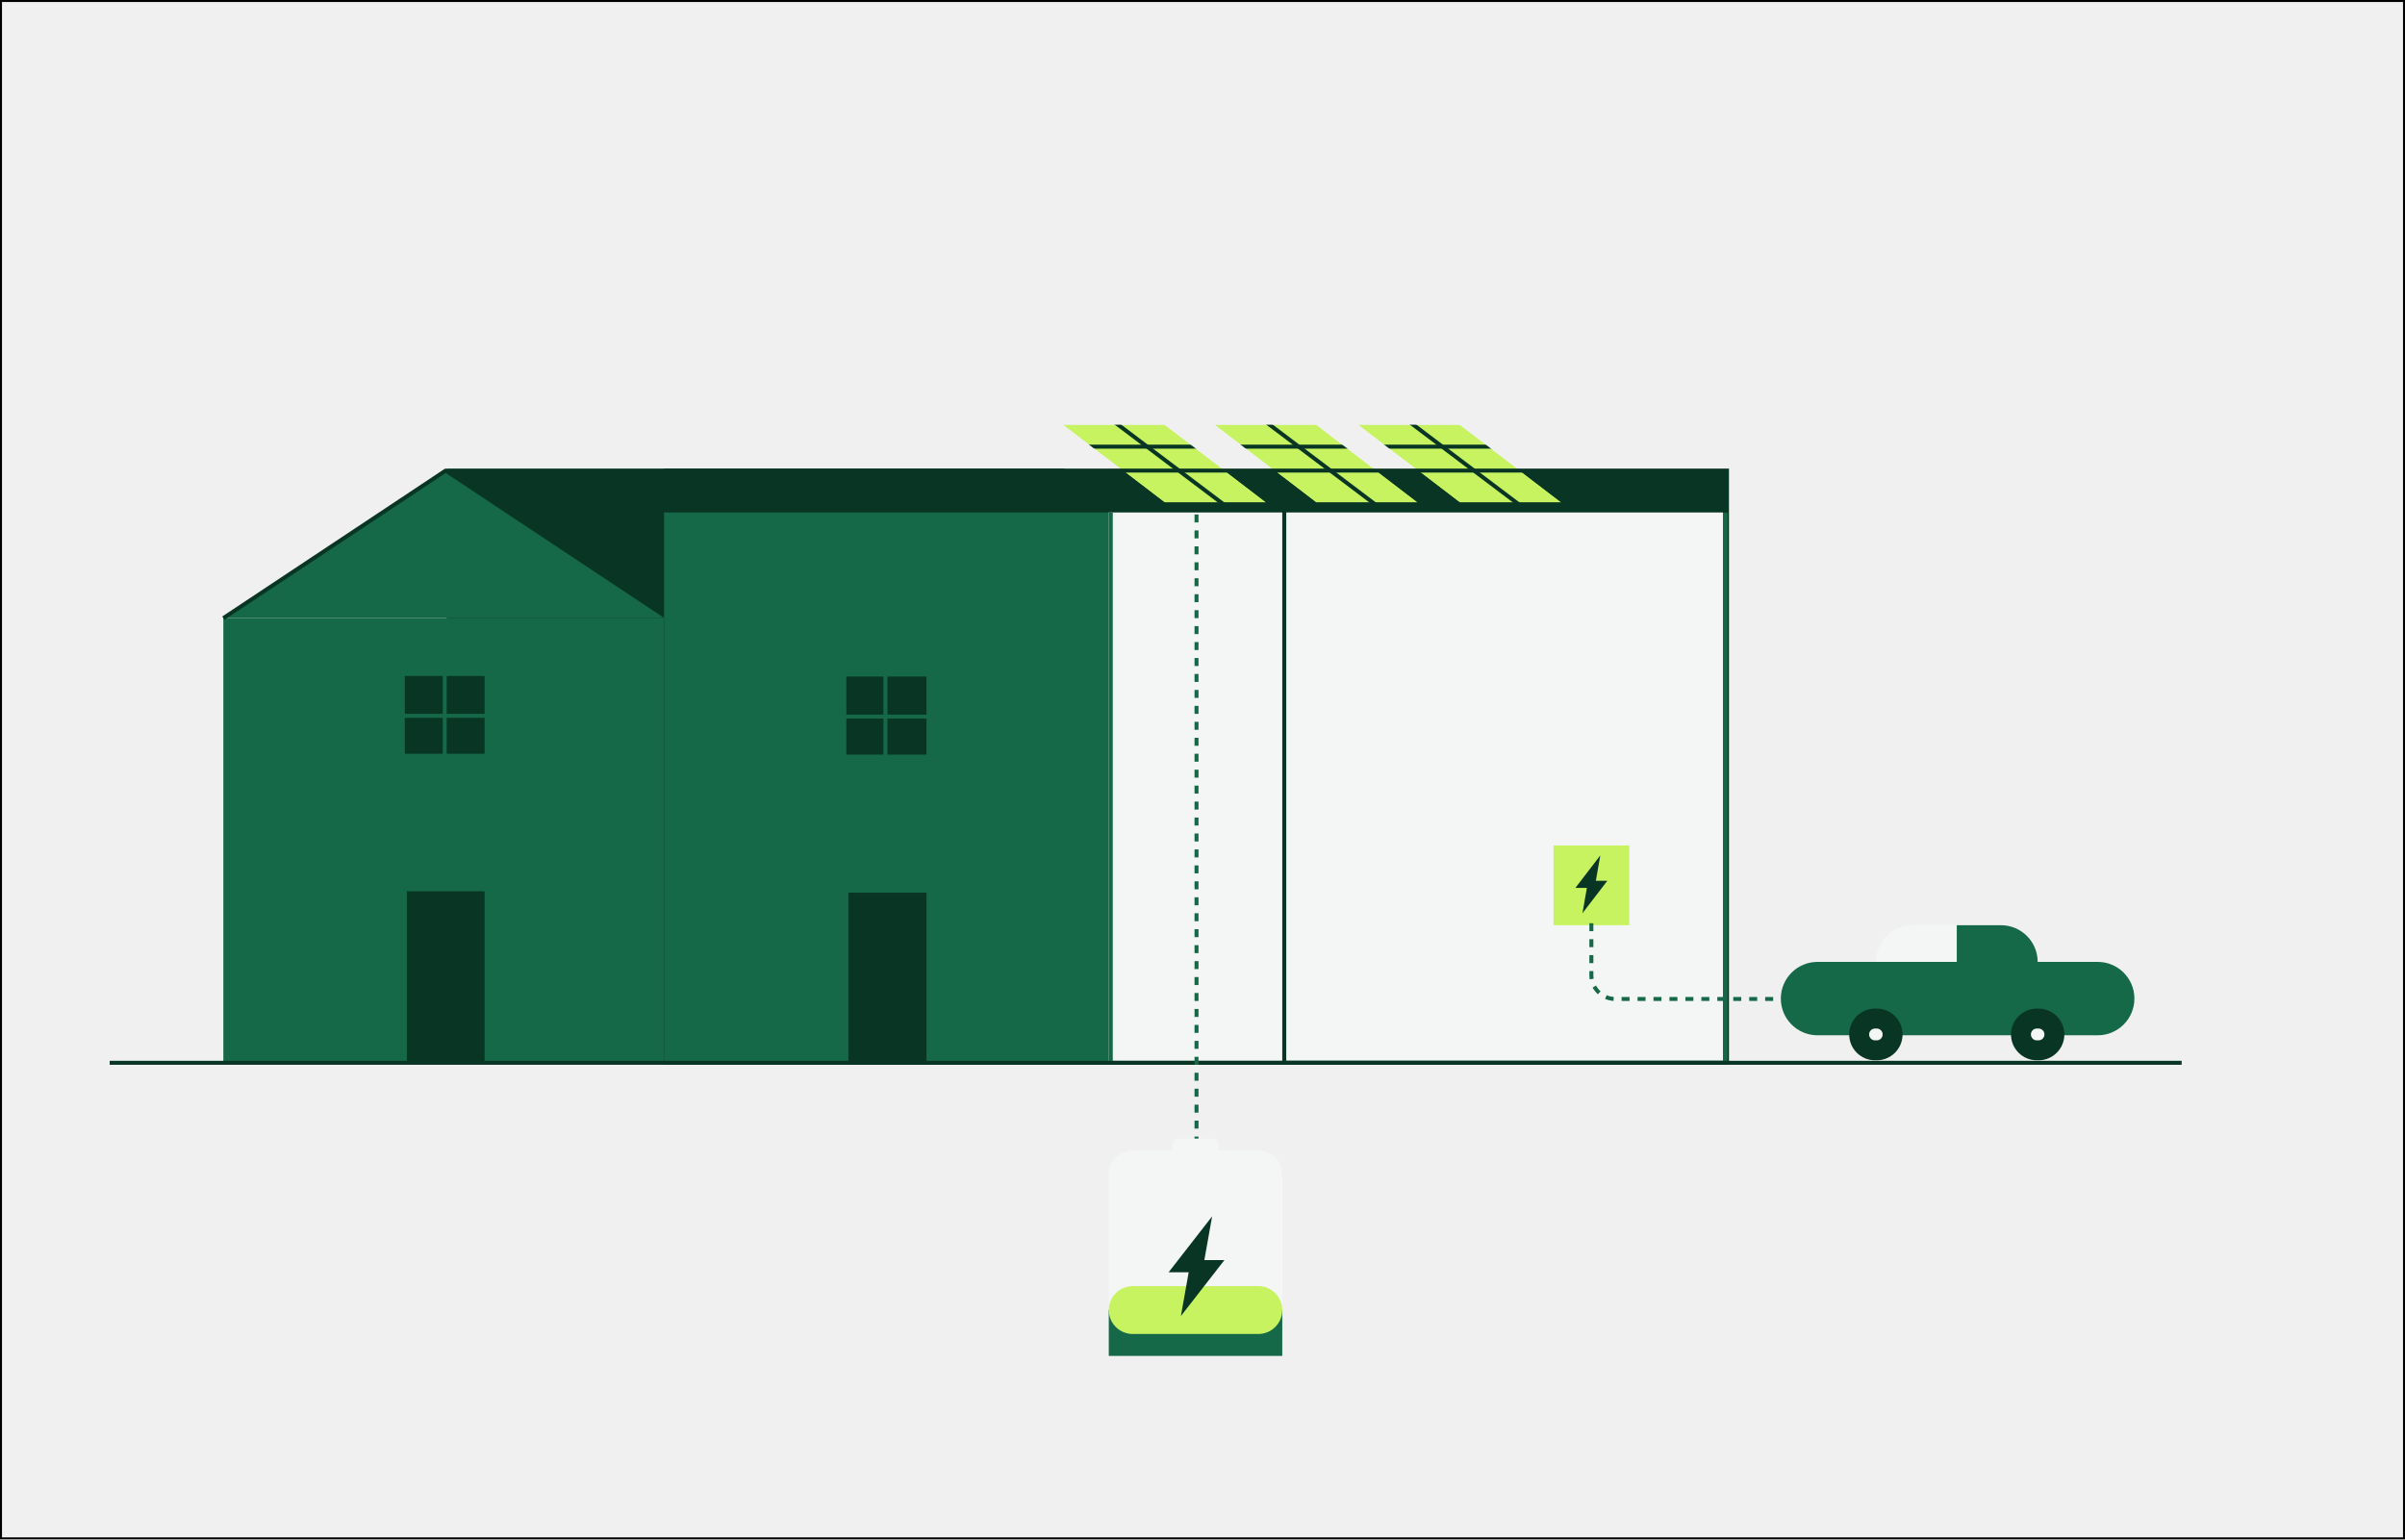
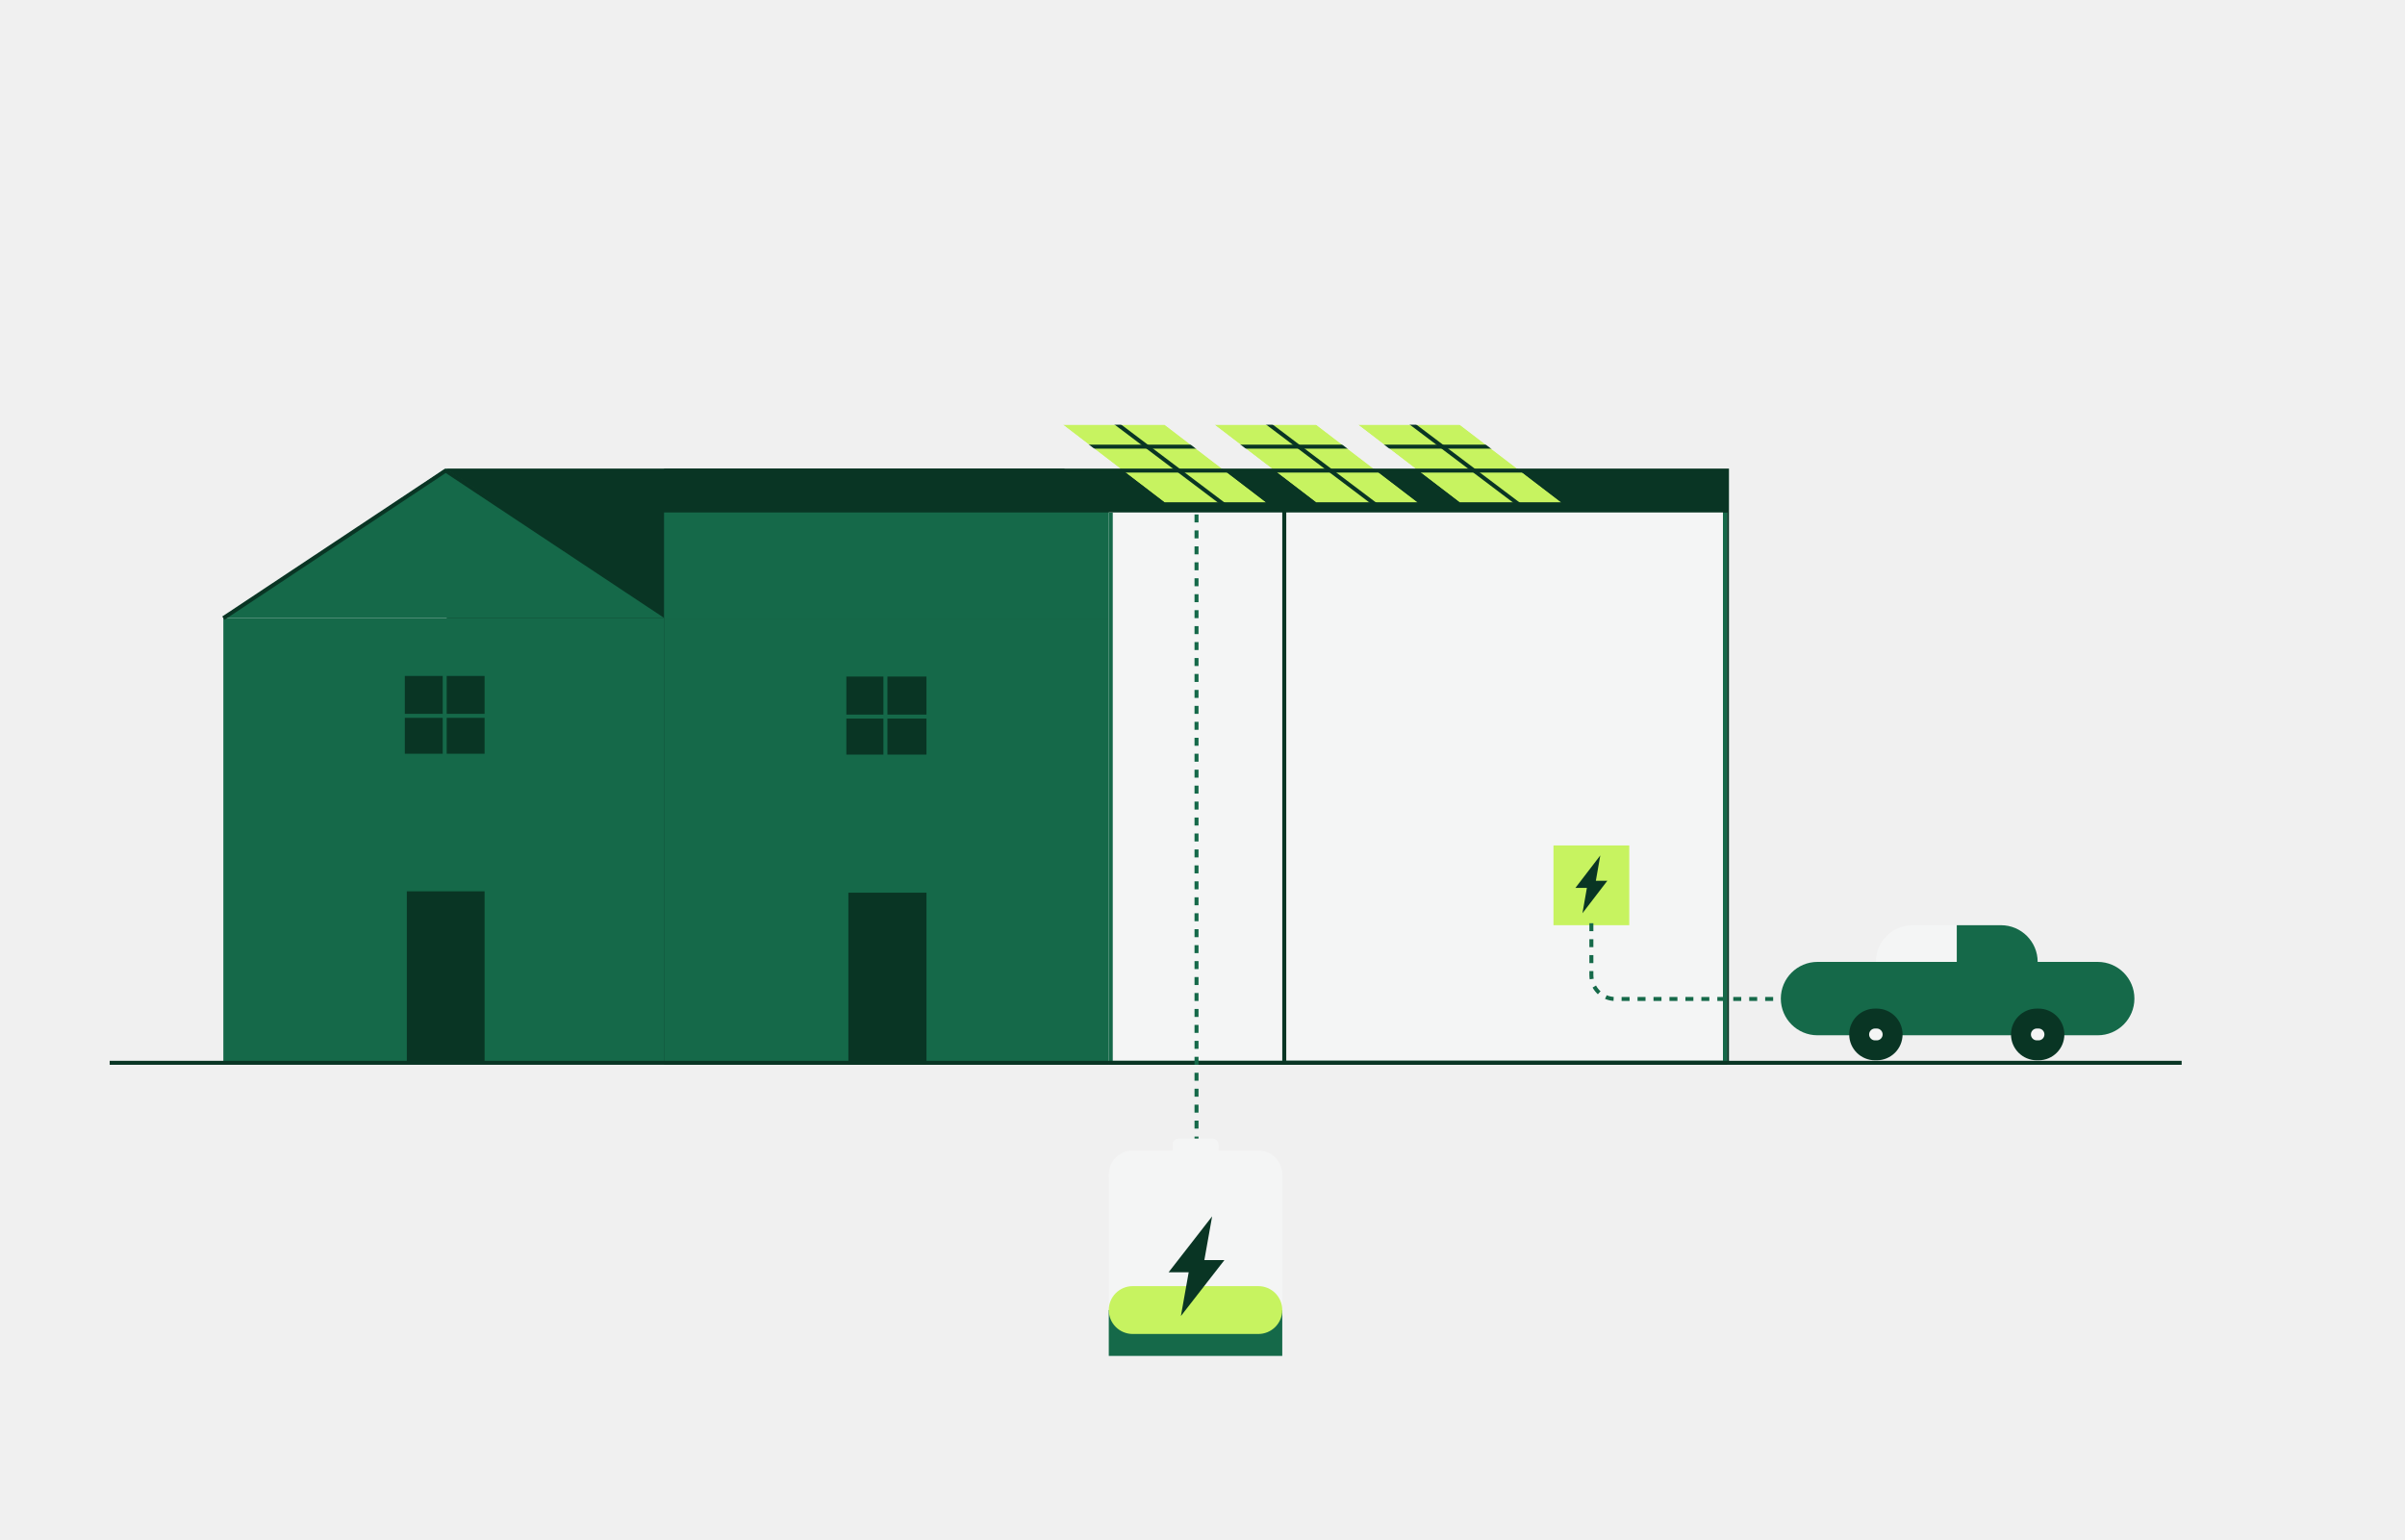
<svg xmlns="http://www.w3.org/2000/svg" width="1206" height="772" viewBox="0 0 1206 772" fill="none">
-   <rect x="0.5" y="0.5" width="1205" height="771" stroke="black" />
  <path d="M224 235H533.5L645 310V533H224V235Z" fill="#093524" />
  <rect x="112" y="310" width="223" height="223" fill="#156949" />
  <rect x="204" y="447" width="39" height="86" fill="#093524" />
  <rect x="335" y="310" width="310" height="223" fill="#156949" />
  <path d="M223.5 235L335 310H112L223.5 235Z" fill="#156949" />
  <path d="M335 310L223.5 236L112 310" stroke="#093524" stroke-width="2" stroke-linejoin="bevel" />
  <rect x="203" y="339" width="40" height="39" fill="#093524" />
  <path d="M223 333V385.5" stroke="#156949" stroke-width="2" />
  <path d="M249.5 359H197" stroke="#156949" stroke-width="2" />
  <path d="M333 235H725.572H867V533H333V235Z" fill="#093524" />
  <rect x="426" y="447" width="39" height="86" fill="#093524" />
  <rect x="425" y="339" width="40" height="39" fill="#093524" />
  <rect x="333" y="310.197" width="224" height="223.802" fill="#156949" />
  <rect x="425.414" y="447.689" width="39.175" height="86.309" fill="#093524" />
  <rect width="224" height="2.007" transform="matrix(1 0 0 -1 333 257.006)" fill="#093524" />
  <path d="M445 257.006H557V310.197H333V257.006H445Z" fill="#156949" />
  <rect x="424.406" y="339.301" width="40.179" height="39.14" fill="#093524" />
  <path d="M444 333.279V385.968" stroke="#156949" stroke-width="2" />
  <path d="M470.5 359.373H418" stroke="#156949" stroke-width="2" />
  <rect x="556" y="257" width="310" height="277" fill="#F4F5F5" />
  <rect x="644" y="256" width="221" height="277" fill="#F4F5F5" stroke="#093524" stroke-width="2" />
  <mask id="path-23-inside-1_9006_5961" fill="white">
    <path d="M556 257H866V534H556V257Z" />
  </mask>
  <path d="M866 534V536H868V534H866ZM556 534H554V536H556V534ZM866 257H864V534H866H868V257H866ZM866 534V532H556V534V536H866V534ZM556 534H558V257H556H554V534H556Z" fill="#156949" mask="url(#path-23-inside-1_9006_5961)" />
  <mask id="mask0_9006_5961" style="mask-type:alpha" maskUnits="userSpaceOnUse" x="533" y="213" width="102" height="39">
    <path d="M533 213H584L635 252H584L533 213Z" fill="#C7F360" />
  </mask>
  <g mask="url(#mask0_9006_5961)">
    <path d="M533 213H584L635 252H584L533 213Z" fill="#C7F360" />
    <path d="M540 224H615" stroke="#093524" stroke-width="2" />
    <path d="M556 236H631" stroke="#093524" stroke-width="2" />
    <path d="M558 211L615 254" stroke="#093524" stroke-width="2" />
  </g>
  <mask id="mask1_9006_5961" style="mask-type:alpha" maskUnits="userSpaceOnUse" x="609" y="213" width="102" height="39">
    <path d="M609 213H660L711 252H660L609 213Z" fill="#C7F360" />
  </mask>
  <g mask="url(#mask1_9006_5961)">
    <path d="M609 213H660L711 252H660L609 213Z" fill="#C7F360" />
    <path d="M616 224H691" stroke="#093524" stroke-width="2" />
    <path d="M632 236H707" stroke="#093524" stroke-width="2" />
    <path d="M634 211L691 254" stroke="#093524" stroke-width="2" />
  </g>
  <mask id="mask2_9006_5961" style="mask-type:alpha" maskUnits="userSpaceOnUse" x="681" y="213" width="102" height="39">
    <path d="M681 213H732L783 252H732L681 213Z" fill="#C7F360" />
  </mask>
  <g mask="url(#mask2_9006_5961)">
    <path d="M681 213H732L783 252H732L681 213Z" fill="#C7F360" />
    <path d="M688 224H763" stroke="#093524" stroke-width="2" />
    <path d="M704 236H779" stroke="#093524" stroke-width="2" />
    <path d="M706 211L763 254" stroke="#093524" stroke-width="2" />
  </g>
  <rect x="55" y="532" width="1039" height="2" fill="#093524" />
  <rect x="556" y="589" width="87" height="91" fill="#F4F5F5" />
  <rect x="556" y="577" width="87" height="24" rx="12" fill="#F4F5F5" />
  <rect x="556" y="657" width="87" height="23" fill="#156949" />
  <rect x="556" y="645" width="87" height="24" rx="12" fill="#C7F360" />
  <rect x="588" y="574" width="23" height="12" fill="#F4F5F5" />
  <rect x="588" y="571" width="23" height="6" rx="3" fill="#F4F5F5" />
  <path d="M607.832 610L586 638.063H596.071L592.168 660L614 631.937H603.929L607.832 610Z" fill="#093524" />
  <path d="M600 258V571" stroke="#156949" stroke-width="2" stroke-dasharray="4 4" />
  <rect x="779" y="424" width="38" height="40" fill="#C7F360" />
  <path d="M802.476 429L790 445.277H795.755L793.524 458L806 441.723H800.245L802.476 429Z" fill="#093524" />
  <path d="M798 463V489C798 495.627 803.373 501 810 501H893" stroke="#156949" stroke-width="2" stroke-dasharray="4 4" />
  <rect x="893" y="482.4" width="177.312" height="36.801" rx="18.4" fill="#156949" />
  <path fill-rule="evenodd" clip-rule="evenodd" d="M981.236 464H959.072C948.91 464 940.672 472.238 940.672 482.4H981.236V464Z" fill="#F4F5F5" />
  <path d="M1021.8 482.4C1021.8 472.238 1013.56 464 1003.4 464H981.236V482.4H1021.8Z" fill="#156949" />
  <rect x="932.289" y="510.818" width="16.764" height="15.928" rx="7.964" fill="#F4F5F5" stroke="#093524" stroke-width="10" />
  <rect x="1013.42" y="510.818" width="16.764" height="15.928" rx="7.964" fill="#F4F5F5" stroke="#093524" stroke-width="10" />
</svg>
